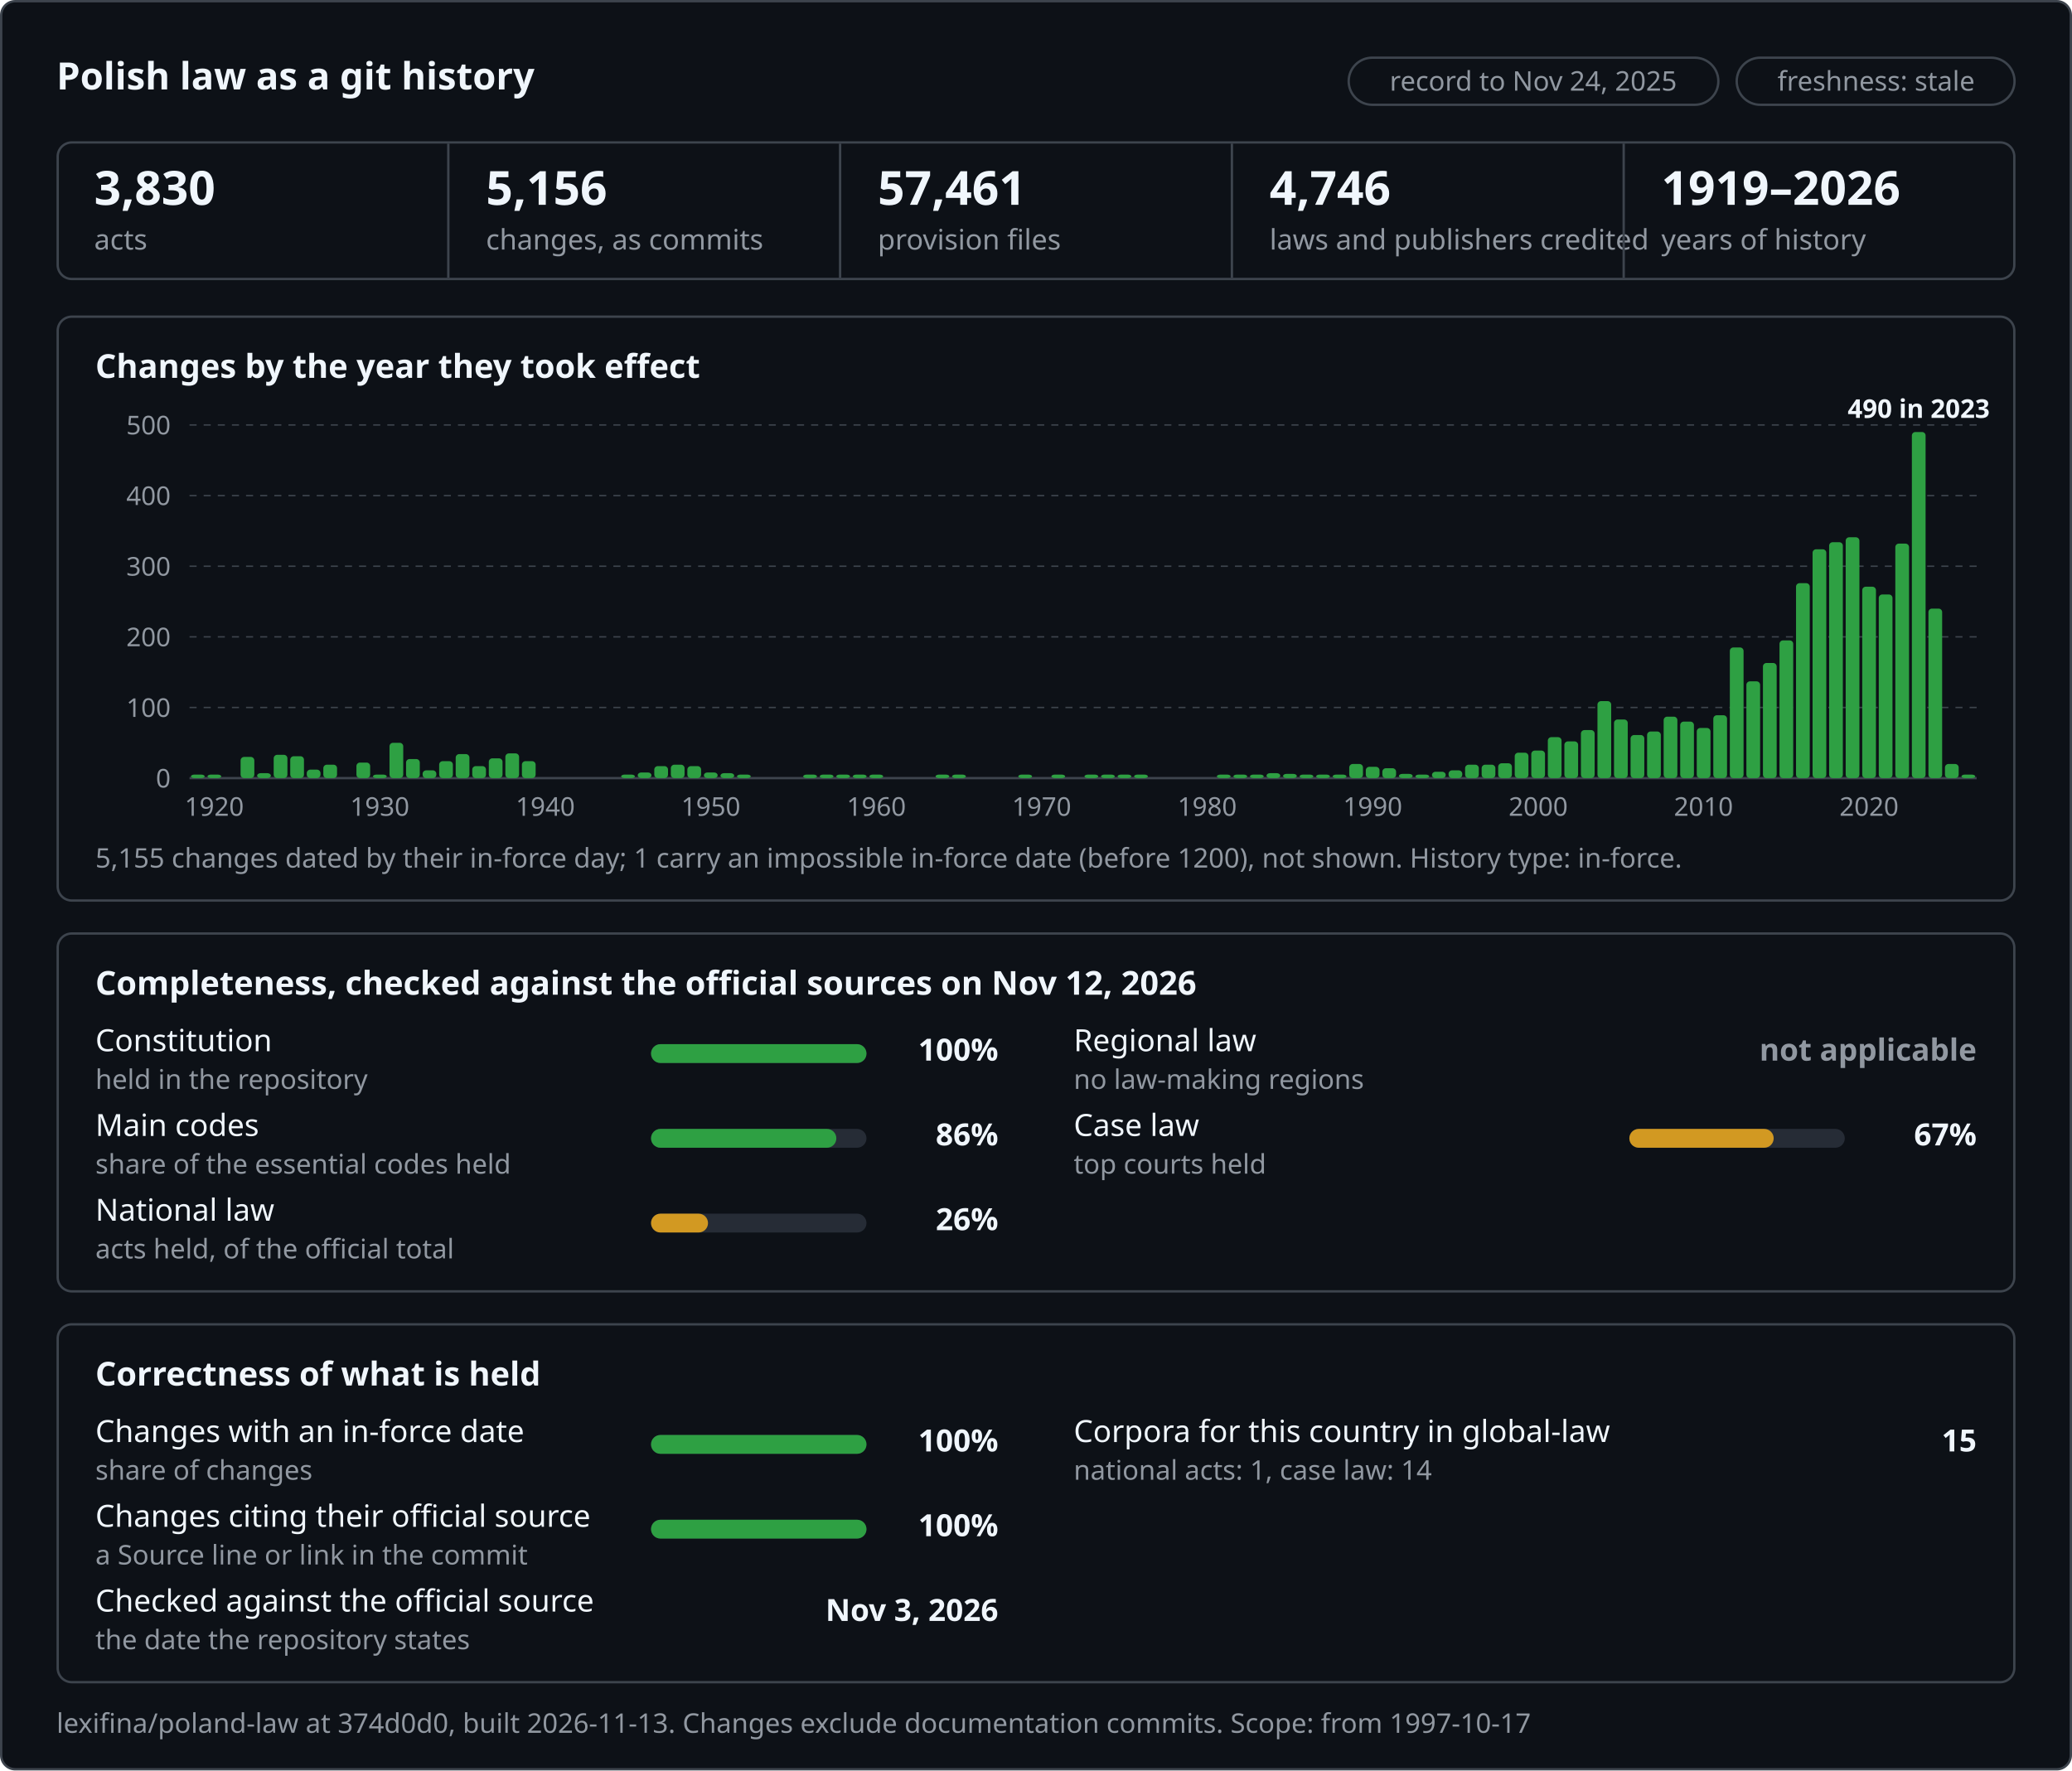
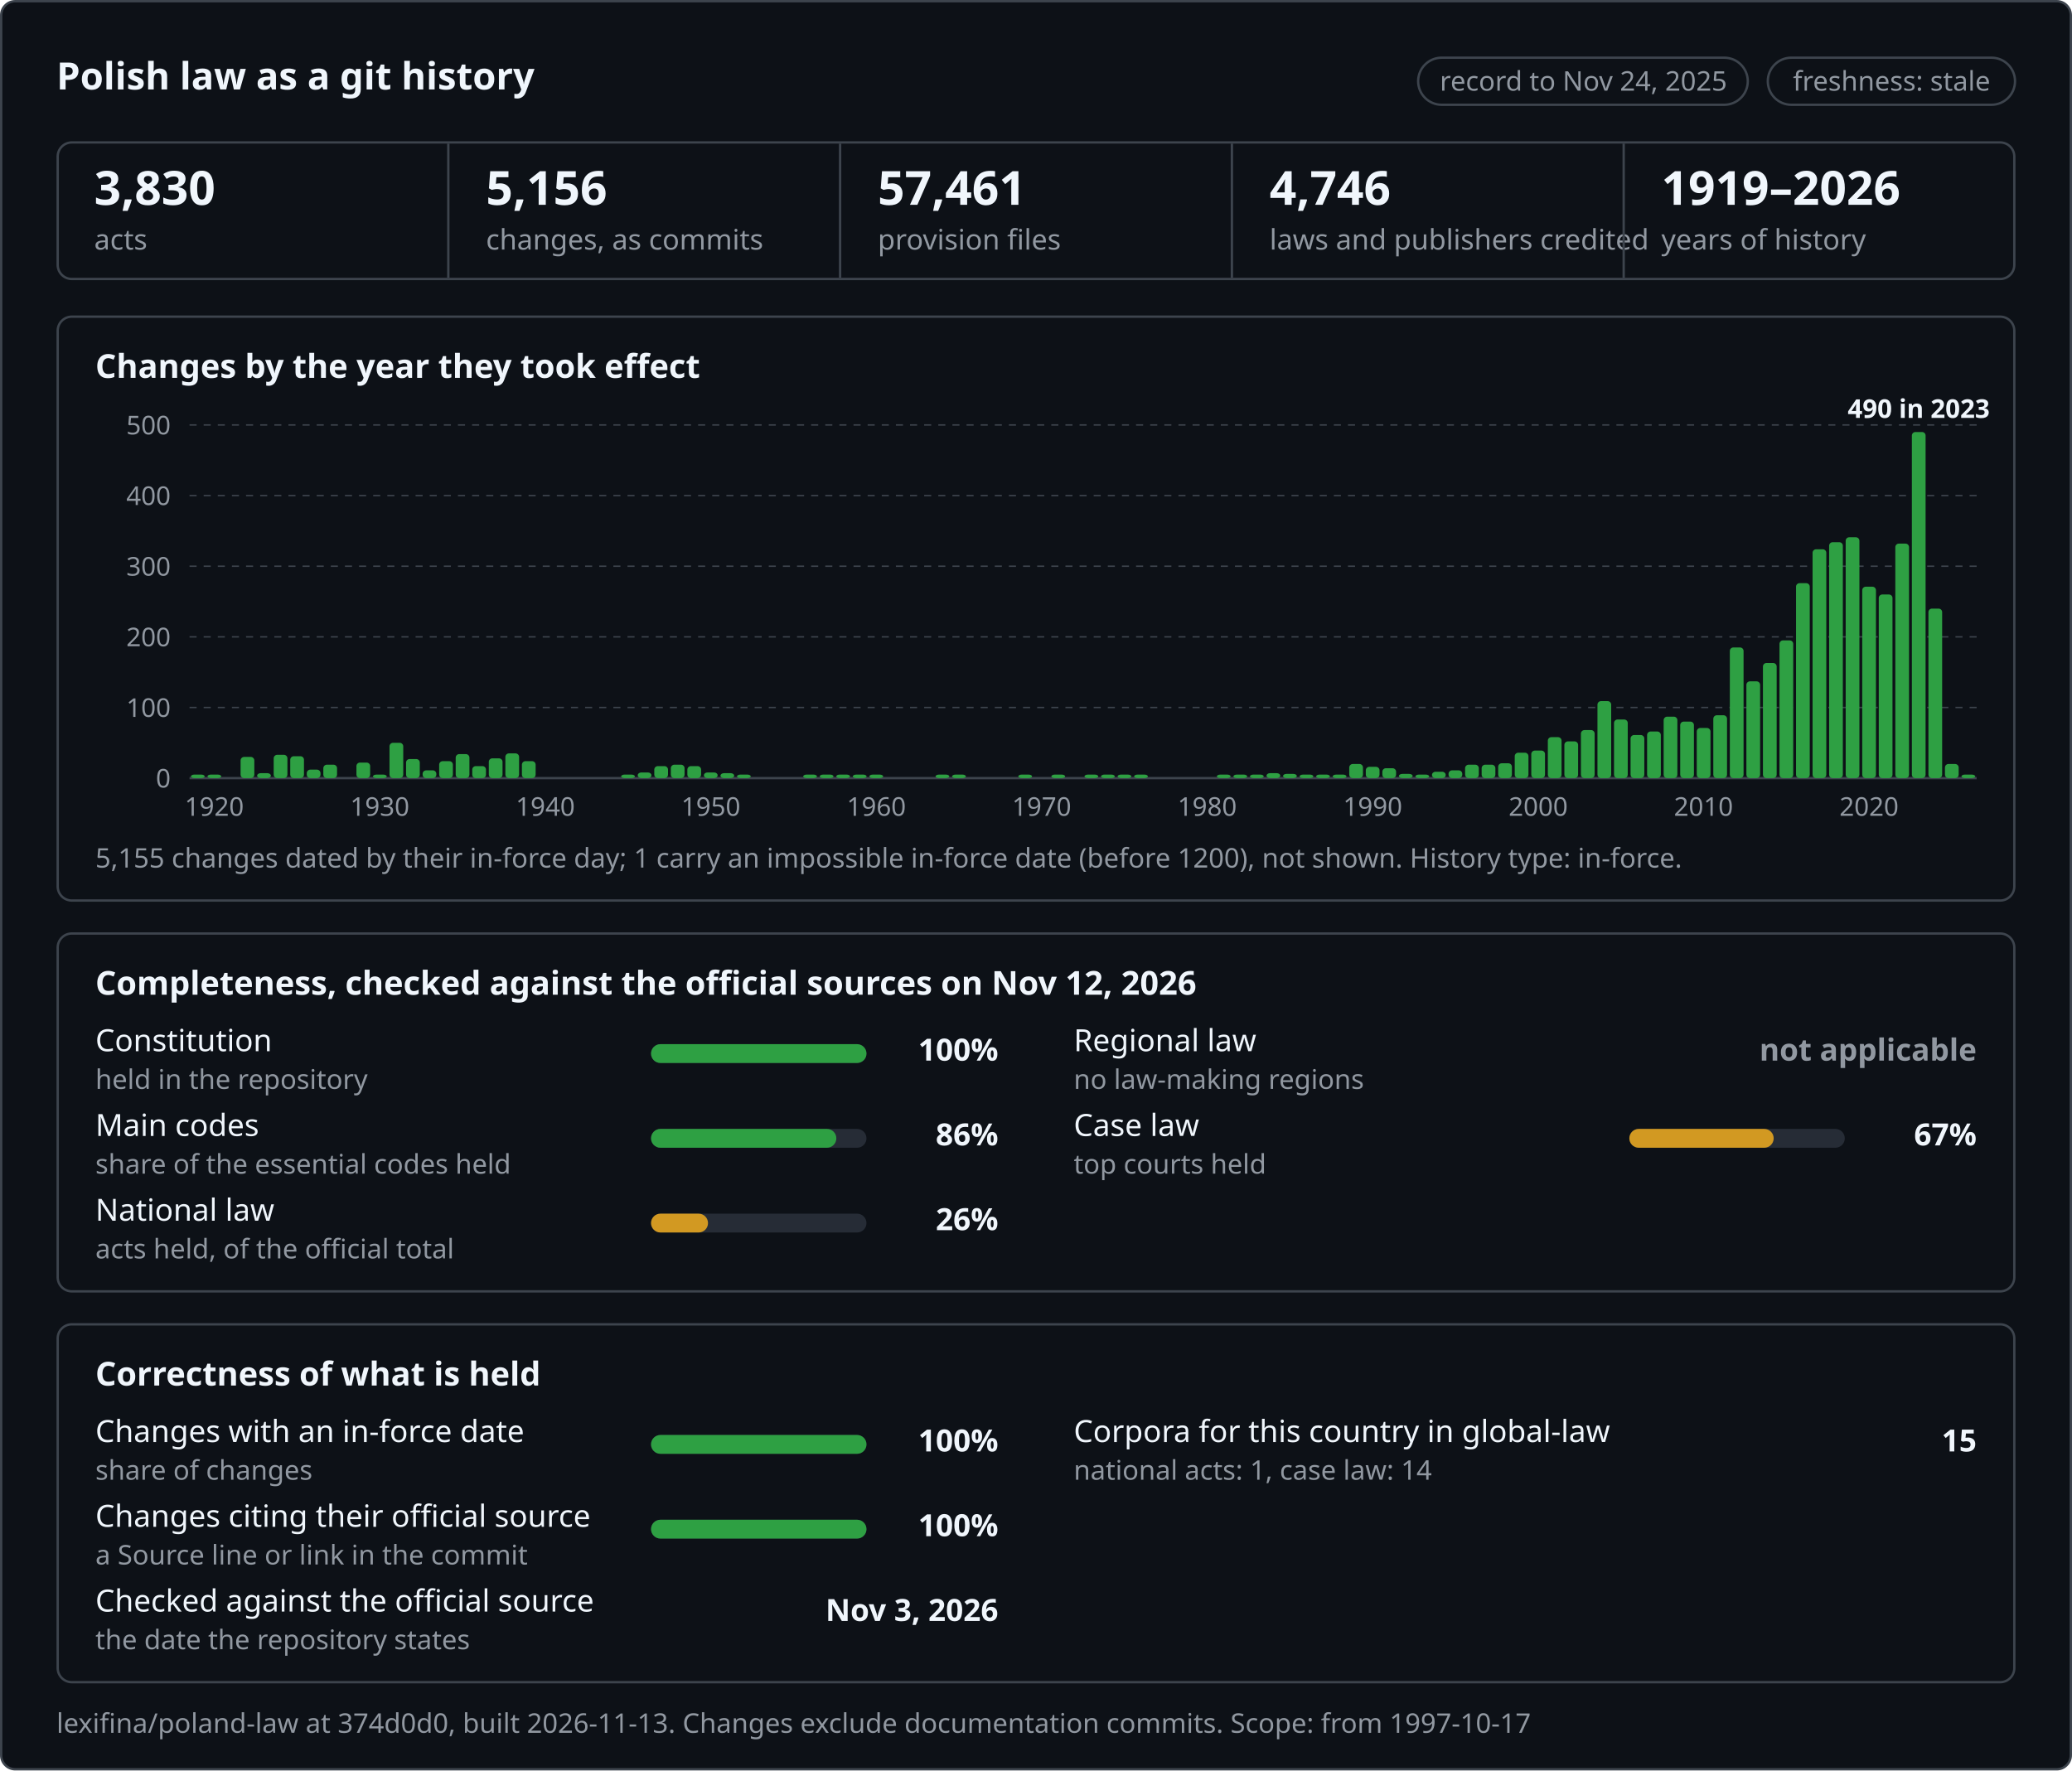
<svg xmlns="http://www.w3.org/2000/svg" width="880" height="752" viewBox="0 0 880 752" font-family="-apple-system,BlinkMacSystemFont,Segoe UI,Noto Sans,Helvetica,Arial,sans-serif">
  <rect x="0.5" y="0.5" width="879" height="751" rx="6" fill="#0d1117" stroke="#3d444d" />
  <text x="24" y="38" font-size="16" font-weight="600" fill="#f0f6fc">Polish law as a git history</text>
-   <rect x="572.8" y="24.5" width="157" height="20" rx="10" fill="none" stroke="#3d444d" />
-   <text x="651.2" y="38.5" font-size="11.5" font-weight="500" text-anchor="middle" fill="#9198a1">record to Nov 24, 2025</text>
-   <rect x="737.6" y="24.5" width="118" height="20" rx="10" fill="none" stroke="#3d444d" />
-   <text x="796.8" y="38.5" font-size="11.5" font-weight="500" text-anchor="middle" fill="#9198a1">freshness: stale</text>
+   <rect x="602.3" y="24.5" width="140" height="20" rx="10" fill="none" stroke="#3d444d" />
+   <text x="672.5" y="38.5" font-size="11.5" font-weight="500" text-anchor="middle" fill="#9198a1">record to Nov 24, 2025</text>
+   <rect x="750.8" y="24.5" width="105" height="20" rx="10" fill="none" stroke="#3d444d" />
+   <text x="803.4" y="38.5" font-size="11.5" font-weight="500" text-anchor="middle" fill="#9198a1">freshness: stale</text>
  <rect x="24.5" y="60.5" width="831" height="58" rx="6" fill="#0d1117" stroke="#3d444d" />
  <text x="40.0" y="87" font-size="20" font-weight="600" fill="#f0f6fc">3,830</text>
  <text x="40.0" y="106" font-size="12" fill="#9198a1">acts</text>
  <line x1="190.4" y1="61" x2="190.4" y2="118" stroke="#3d444d" />
  <text x="206.4" y="87" font-size="20" font-weight="600" fill="#f0f6fc">5,156</text>
  <text x="206.4" y="106" font-size="12" fill="#9198a1">changes, as commits</text>
  <line x1="356.8" y1="61" x2="356.8" y2="118" stroke="#3d444d" />
  <text x="372.8" y="87" font-size="20" font-weight="600" fill="#f0f6fc">57,461</text>
  <text x="372.8" y="106" font-size="12" fill="#9198a1">provision files</text>
  <line x1="523.2" y1="61" x2="523.2" y2="118" stroke="#3d444d" />
  <text x="539.2" y="87" font-size="20" font-weight="600" fill="#f0f6fc">4,746</text>
-   <text x="539.2" y="106" font-size="12" fill="#9198a1">laws and publishers credited</text>
+   <text x="539.2" y="106" font-size="12" fill="#9198a1" textLength="142" lengthAdjust="spacingAndGlyphs">laws and publishers credited</text>
  <line x1="689.6" y1="61" x2="689.6" y2="118" stroke="#3d444d" />
  <text x="705.6" y="87" font-size="20" font-weight="600" fill="#f0f6fc">1919–2026</text>
  <text x="705.6" y="106" font-size="12" fill="#9198a1">years of history</text>
  <rect x="24.5" y="134.5" width="831" height="248" rx="6" fill="#0d1117" stroke="#3d444d" />
  <text x="40.5" y="160.5" font-size="14" font-weight="600" fill="#f0f6fc">Changes by the year they took effect</text>
  <line x1="80.5" y1="330.5" x2="839.5" y2="330.5" stroke="#3d444d" stroke-width="1" />
  <text x="72.5" y="334.5" font-size="11" text-anchor="end" fill="#9198a1">0</text>
  <line x1="80.5" y1="300.5" x2="839.5" y2="300.5" stroke="#3d444d" stroke-width="0.6" stroke-dasharray="3 3" />
  <text x="72.5" y="304.5" font-size="11" text-anchor="end" fill="#9198a1">100</text>
  <line x1="80.5" y1="270.5" x2="839.5" y2="270.5" stroke="#3d444d" stroke-width="0.6" stroke-dasharray="3 3" />
  <text x="72.5" y="274.5" font-size="11" text-anchor="end" fill="#9198a1">200</text>
  <line x1="80.5" y1="240.5" x2="839.5" y2="240.5" stroke="#3d444d" stroke-width="0.6" stroke-dasharray="3 3" />
  <text x="72.5" y="244.5" font-size="11" text-anchor="end" fill="#9198a1">300</text>
  <line x1="80.5" y1="210.5" x2="839.5" y2="210.5" stroke="#3d444d" stroke-width="0.6" stroke-dasharray="3 3" />
  <text x="72.5" y="214.5" font-size="11" text-anchor="end" fill="#9198a1">400</text>
  <line x1="80.5" y1="180.5" x2="839.5" y2="180.5" stroke="#3d444d" stroke-width="0.6" stroke-dasharray="3 3" />
  <text x="72.5" y="184.5" font-size="11" text-anchor="end" fill="#9198a1">500</text>
  <rect x="81.10" y="329.0" width="5.83" height="1.5" rx="1.5" fill="#2ea043" />
  <rect x="88.13" y="329.0" width="5.83" height="1.5" rx="1.5" fill="#2ea043" />
  <text x="91.0" y="346.5" font-size="11" text-anchor="middle" fill="#9198a1">1920</text>
  <rect x="102.18" y="321.5" width="5.83" height="9.0" rx="1.5" fill="#2ea043" />
  <rect x="109.21" y="328.4" width="5.83" height="2.1" rx="1.5" fill="#2ea043" />
  <rect x="116.24" y="320.6" width="5.83" height="9.9" rx="1.5" fill="#2ea043" />
  <rect x="123.27" y="321.2" width="5.83" height="9.3" rx="1.5" fill="#2ea043" />
  <rect x="130.29" y="326.9" width="5.83" height="3.6" rx="1.5" fill="#2ea043" />
  <rect x="137.32" y="324.8" width="5.83" height="5.7" rx="1.5" fill="#2ea043" />
  <rect x="151.38" y="323.9" width="5.83" height="6.6" rx="1.5" fill="#2ea043" />
  <rect x="158.41" y="329.0" width="5.83" height="1.5" rx="1.5" fill="#2ea043" />
  <text x="161.3" y="346.5" font-size="11" text-anchor="middle" fill="#9198a1">1930</text>
  <rect x="165.43" y="315.5" width="5.83" height="15.0" rx="1.5" fill="#2ea043" />
  <rect x="172.46" y="322.4" width="5.83" height="8.1" rx="1.5" fill="#2ea043" />
  <rect x="179.49" y="327.2" width="5.83" height="3.3" rx="1.5" fill="#2ea043" />
  <rect x="186.52" y="323.3" width="5.83" height="7.2" rx="1.5" fill="#2ea043" />
  <rect x="193.54" y="320.3" width="5.83" height="10.2" rx="1.5" fill="#2ea043" />
  <rect x="200.57" y="325.4" width="5.83" height="5.1" rx="1.5" fill="#2ea043" />
  <rect x="207.60" y="322.1" width="5.83" height="8.4" rx="1.5" fill="#2ea043" />
  <rect x="214.63" y="320.0" width="5.83" height="10.5" rx="1.5" fill="#2ea043" />
  <rect x="221.66" y="323.3" width="5.83" height="7.2" rx="1.5" fill="#2ea043" />
  <text x="231.6" y="346.5" font-size="11" text-anchor="middle" fill="#9198a1">1940</text>
  <rect x="263.82" y="329.0" width="5.83" height="1.5" rx="1.5" fill="#2ea043" />
  <rect x="270.85" y="328.1" width="5.83" height="2.4" rx="1.5" fill="#2ea043" />
  <rect x="277.88" y="325.4" width="5.83" height="5.1" rx="1.5" fill="#2ea043" />
  <rect x="284.91" y="324.8" width="5.83" height="5.7" rx="1.5" fill="#2ea043" />
  <rect x="291.93" y="325.4" width="5.83" height="5.1" rx="1.5" fill="#2ea043" />
  <rect x="298.96" y="328.1" width="5.83" height="2.4" rx="1.5" fill="#2ea043" />
  <text x="301.9" y="346.5" font-size="11" text-anchor="middle" fill="#9198a1">1950</text>
  <rect x="305.99" y="328.4" width="5.83" height="2.1" rx="1.5" fill="#2ea043" />
  <rect x="313.02" y="329.0" width="5.83" height="1.5" rx="1.5" fill="#2ea043" />
  <rect x="341.13" y="329.0" width="5.83" height="1.5" rx="1.5" fill="#2ea043" />
  <rect x="348.16" y="329.0" width="5.83" height="1.5" rx="1.5" fill="#2ea043" />
  <rect x="355.18" y="329.0" width="5.83" height="1.5" rx="1.5" fill="#2ea043" />
  <rect x="362.21" y="329.0" width="5.83" height="1.5" rx="1.5" fill="#2ea043" />
  <rect x="369.24" y="329.0" width="5.83" height="1.5" rx="1.5" fill="#2ea043" />
  <text x="372.2" y="346.5" font-size="11" text-anchor="middle" fill="#9198a1">1960</text>
  <rect x="397.35" y="329.0" width="5.83" height="1.5" rx="1.5" fill="#2ea043" />
  <rect x="404.38" y="329.0" width="5.83" height="1.5" rx="1.5" fill="#2ea043" />
  <rect x="432.49" y="329.0" width="5.83" height="1.5" rx="1.5" fill="#2ea043" />
  <text x="442.4" y="346.5" font-size="11" text-anchor="middle" fill="#9198a1">1970</text>
  <rect x="446.54" y="329.0" width="5.83" height="1.5" rx="1.5" fill="#2ea043" />
  <rect x="460.60" y="329.0" width="5.83" height="1.5" rx="1.5" fill="#2ea043" />
  <rect x="467.63" y="329.0" width="5.83" height="1.5" rx="1.5" fill="#2ea043" />
  <rect x="474.66" y="329.0" width="5.83" height="1.5" rx="1.5" fill="#2ea043" />
  <rect x="481.68" y="329.0" width="5.83" height="1.5" rx="1.5" fill="#2ea043" />
  <text x="512.7" y="346.5" font-size="11" text-anchor="middle" fill="#9198a1">1980</text>
  <rect x="516.82" y="329.0" width="5.83" height="1.5" rx="1.5" fill="#2ea043" />
  <rect x="523.85" y="329.0" width="5.83" height="1.5" rx="1.5" fill="#2ea043" />
  <rect x="530.88" y="329.0" width="5.83" height="1.5" rx="1.5" fill="#2ea043" />
  <rect x="537.91" y="328.4" width="5.83" height="2.1" rx="1.5" fill="#2ea043" />
  <rect x="544.93" y="328.7" width="5.83" height="1.8" rx="1.5" fill="#2ea043" />
  <rect x="551.96" y="329.0" width="5.83" height="1.5" rx="1.5" fill="#2ea043" />
  <rect x="558.99" y="329.0" width="5.83" height="1.5" rx="1.5" fill="#2ea043" />
  <rect x="566.02" y="329.0" width="5.83" height="1.5" rx="1.5" fill="#2ea043" />
  <rect x="573.04" y="324.5" width="5.83" height="6.0" rx="1.5" fill="#2ea043" />
  <rect x="580.07" y="325.7" width="5.83" height="4.8" rx="1.5" fill="#2ea043" />
  <text x="583.0" y="346.5" font-size="11" text-anchor="middle" fill="#9198a1">1990</text>
  <rect x="587.10" y="326.3" width="5.83" height="4.2" rx="1.5" fill="#2ea043" />
  <rect x="594.13" y="328.7" width="5.83" height="1.8" rx="1.5" fill="#2ea043" />
  <rect x="601.16" y="329.0" width="5.83" height="1.5" rx="1.5" fill="#2ea043" />
  <rect x="608.18" y="327.8" width="5.83" height="2.7" rx="1.5" fill="#2ea043" />
  <rect x="615.21" y="327.2" width="5.83" height="3.3" rx="1.5" fill="#2ea043" />
  <rect x="622.24" y="324.8" width="5.83" height="5.7" rx="1.5" fill="#2ea043" />
  <rect x="629.27" y="324.8" width="5.83" height="5.7" rx="1.5" fill="#2ea043" />
  <rect x="636.29" y="324.2" width="5.83" height="6.3" rx="1.5" fill="#2ea043" />
  <rect x="643.32" y="319.7" width="5.83" height="10.8" rx="1.5" fill="#2ea043" />
  <rect x="650.35" y="318.8" width="5.83" height="11.7" rx="1.5" fill="#2ea043" />
  <text x="653.3" y="346.5" font-size="11" text-anchor="middle" fill="#9198a1">2000</text>
  <rect x="657.38" y="313.1" width="5.83" height="17.4" rx="1.5" fill="#2ea043" />
  <rect x="664.41" y="314.9" width="5.83" height="15.6" rx="1.5" fill="#2ea043" />
  <rect x="671.43" y="310.1" width="5.83" height="20.4" rx="1.5" fill="#2ea043" />
  <rect x="678.46" y="297.8" width="5.83" height="32.7" rx="1.5" fill="#2ea043" />
  <rect x="685.49" y="305.6" width="5.83" height="24.9" rx="1.5" fill="#2ea043" />
  <rect x="692.52" y="312.2" width="5.83" height="18.3" rx="1.5" fill="#2ea043" />
  <rect x="699.54" y="310.7" width="5.83" height="19.8" rx="1.5" fill="#2ea043" />
  <rect x="706.57" y="304.4" width="5.83" height="26.1" rx="1.5" fill="#2ea043" />
  <rect x="713.60" y="306.5" width="5.83" height="24.0" rx="1.5" fill="#2ea043" />
  <rect x="720.63" y="309.2" width="5.83" height="21.3" rx="1.5" fill="#2ea043" />
  <text x="723.5" y="346.5" font-size="11" text-anchor="middle" fill="#9198a1">2010</text>
  <rect x="727.66" y="303.8" width="5.83" height="26.7" rx="1.5" fill="#2ea043" />
  <rect x="734.68" y="275.0" width="5.83" height="55.5" rx="1.5" fill="#2ea043" />
  <rect x="741.71" y="289.4" width="5.83" height="41.1" rx="1.5" fill="#2ea043" />
  <rect x="748.74" y="281.6" width="5.83" height="48.9" rx="1.5" fill="#2ea043" />
  <rect x="755.77" y="272.0" width="5.83" height="58.5" rx="1.5" fill="#2ea043" />
  <rect x="762.79" y="247.7" width="5.83" height="82.8" rx="1.5" fill="#2ea043" />
  <rect x="769.82" y="233.3" width="5.83" height="97.2" rx="1.5" fill="#2ea043" />
  <rect x="776.85" y="230.3" width="5.83" height="100.2" rx="1.5" fill="#2ea043" />
  <rect x="783.88" y="228.2" width="5.83" height="102.3" rx="1.5" fill="#2ea043" />
  <rect x="790.91" y="249.2" width="5.83" height="81.3" rx="1.5" fill="#2ea043" />
  <text x="793.8" y="346.5" font-size="11" text-anchor="middle" fill="#9198a1">2020</text>
  <rect x="797.93" y="252.5" width="5.83" height="78.0" rx="1.5" fill="#2ea043" />
  <rect x="804.96" y="230.9" width="5.83" height="99.6" rx="1.5" fill="#2ea043" />
  <rect x="811.99" y="183.5" width="5.83" height="147.0" rx="1.5" fill="#2ea043" />
  <text x="814.9" y="177.5" font-size="11" font-weight="600" text-anchor="middle" fill="#f0f6fc">490 in 2023</text>
  <rect x="819.02" y="258.5" width="5.83" height="72.0" rx="1.5" fill="#2ea043" />
  <rect x="826.04" y="324.5" width="5.83" height="6.0" rx="1.5" fill="#2ea043" />
  <rect x="833.07" y="329.0" width="5.83" height="1.5" rx="1.5" fill="#2ea043" />
  <text x="40.5" y="368.5" font-size="11.5" fill="#9198a1">5,155 changes dated by their in-force day; 1 carry an impossible in-force date (before 1200), not shown. History type: in-force.</text>
  <rect x="24.5" y="396.5" width="831" height="152" rx="6" fill="#0d1117" stroke="#3d444d" />
  <text x="40.5" y="422.5" font-size="14" font-weight="600" fill="#f0f6fc">Completeness, checked against the official sources on Nov 12, 2026</text>
  <text x="40.5" y="446.5" font-size="13" fill="#f0f6fc">Constitution</text>
  <text x="40.5" y="462.5" font-size="11.5" fill="#9198a1">held in the repository</text>
  <g>
    <rect x="276.5" y="443.5" width="91.5" height="8" rx="4" fill="#262c36" />
    <rect x="276.5" y="443.5" width="91.5" height="8" rx="4" fill="#2ea043" />
  </g>
  <text x="424.0" y="450.5" font-size="13" font-weight="600" text-anchor="end" fill="#f0f6fc">100%</text>
  <text x="40.5" y="482.5" font-size="13" fill="#f0f6fc">Main codes</text>
  <text x="40.5" y="498.5" font-size="11.5" fill="#9198a1">share of the essential codes held</text>
  <g>
    <rect x="276.5" y="479.5" width="91.5" height="8" rx="4" fill="#262c36" />
    <rect x="276.5" y="479.5" width="78.7" height="8" rx="4" fill="#2ea043" />
  </g>
  <text x="424.0" y="486.5" font-size="13" font-weight="600" text-anchor="end" fill="#f0f6fc">86%</text>
  <text x="40.5" y="518.5" font-size="13" fill="#f0f6fc">National law</text>
  <text x="40.5" y="534.5" font-size="11.5" fill="#9198a1">acts held, of the official total</text>
  <g>
    <rect x="276.5" y="515.5" width="91.5" height="8" rx="4" fill="#262c36" />
    <rect x="276.5" y="515.5" width="24.2" height="8" rx="4" fill="#d29922" />
  </g>
  <text x="424.0" y="522.5" font-size="13" font-weight="600" text-anchor="end" fill="#f0f6fc">26%</text>
  <text x="456.0" y="446.5" font-size="13" fill="#f0f6fc">Regional law</text>
  <text x="456.0" y="462.5" font-size="11.5" fill="#9198a1">no law-making regions</text>
  <text x="839.5" y="450.5" font-size="13" font-weight="600" text-anchor="end" fill="#9198a1">not applicable</text>
  <text x="456.0" y="482.5" font-size="13" fill="#f0f6fc">Case law</text>
  <text x="456.0" y="498.5" font-size="11.5" fill="#9198a1">top courts held</text>
  <g>
    <rect x="692.0" y="479.5" width="91.5" height="8" rx="4" fill="#262c36" />
    <rect x="692.0" y="479.5" width="61.3" height="8" rx="4" fill="#d29922" />
  </g>
  <text x="839.5" y="486.5" font-size="13" font-weight="600" text-anchor="end" fill="#f0f6fc">67%</text>
  <rect x="24.5" y="562.5" width="831" height="152" rx="6" fill="#0d1117" stroke="#3d444d" />
  <text x="40.5" y="588.5" font-size="14" font-weight="600" fill="#f0f6fc">Correctness of what is held</text>
  <text x="40.5" y="612.5" font-size="13" fill="#f0f6fc">Changes with an in-force date</text>
  <text x="40.5" y="628.5" font-size="11.5" fill="#9198a1">share of changes</text>
  <g>
    <rect x="276.5" y="609.5" width="91.5" height="8" rx="4" fill="#262c36" />
    <rect x="276.5" y="609.5" width="91.5" height="8" rx="4" fill="#2ea043" />
  </g>
  <text x="424.0" y="616.5" font-size="13" font-weight="600" text-anchor="end" fill="#f0f6fc">100%</text>
  <text x="40.5" y="648.5" font-size="13" fill="#f0f6fc">Changes citing their official source</text>
  <text x="40.5" y="664.5" font-size="11.5" fill="#9198a1">a Source line or link in the commit</text>
  <g>
    <rect x="276.5" y="645.5" width="91.5" height="8" rx="4" fill="#262c36" />
    <rect x="276.5" y="645.5" width="91.5" height="8" rx="4" fill="#2ea043" />
  </g>
  <text x="424.0" y="652.5" font-size="13" font-weight="600" text-anchor="end" fill="#f0f6fc">100%</text>
  <text x="40.5" y="684.5" font-size="13" fill="#f0f6fc">Checked against the official source</text>
  <text x="40.5" y="700.5" font-size="11.5" fill="#9198a1">the date the repository states</text>
  <text x="424.0" y="688.5" font-size="13" font-weight="600" text-anchor="end" fill="#f0f6fc">Nov 3, 2026</text>
  <text x="456.0" y="612.5" font-size="13" fill="#f0f6fc">Corpora for this country in global-law</text>
  <text x="456.0" y="628.5" font-size="11.5" fill="#9198a1">national acts: 1, case law: 14</text>
  <text x="839.5" y="616.5" font-size="13" font-weight="600" text-anchor="end" fill="#f0f6fc">15</text>
  <text x="24" y="736" font-size="11.5" fill="#9198a1">lexifina/poland-law at 374d0d0, built 2026-11-13. Changes exclude documentation commits. Scope: from 1997-10-17</text>
</svg>
